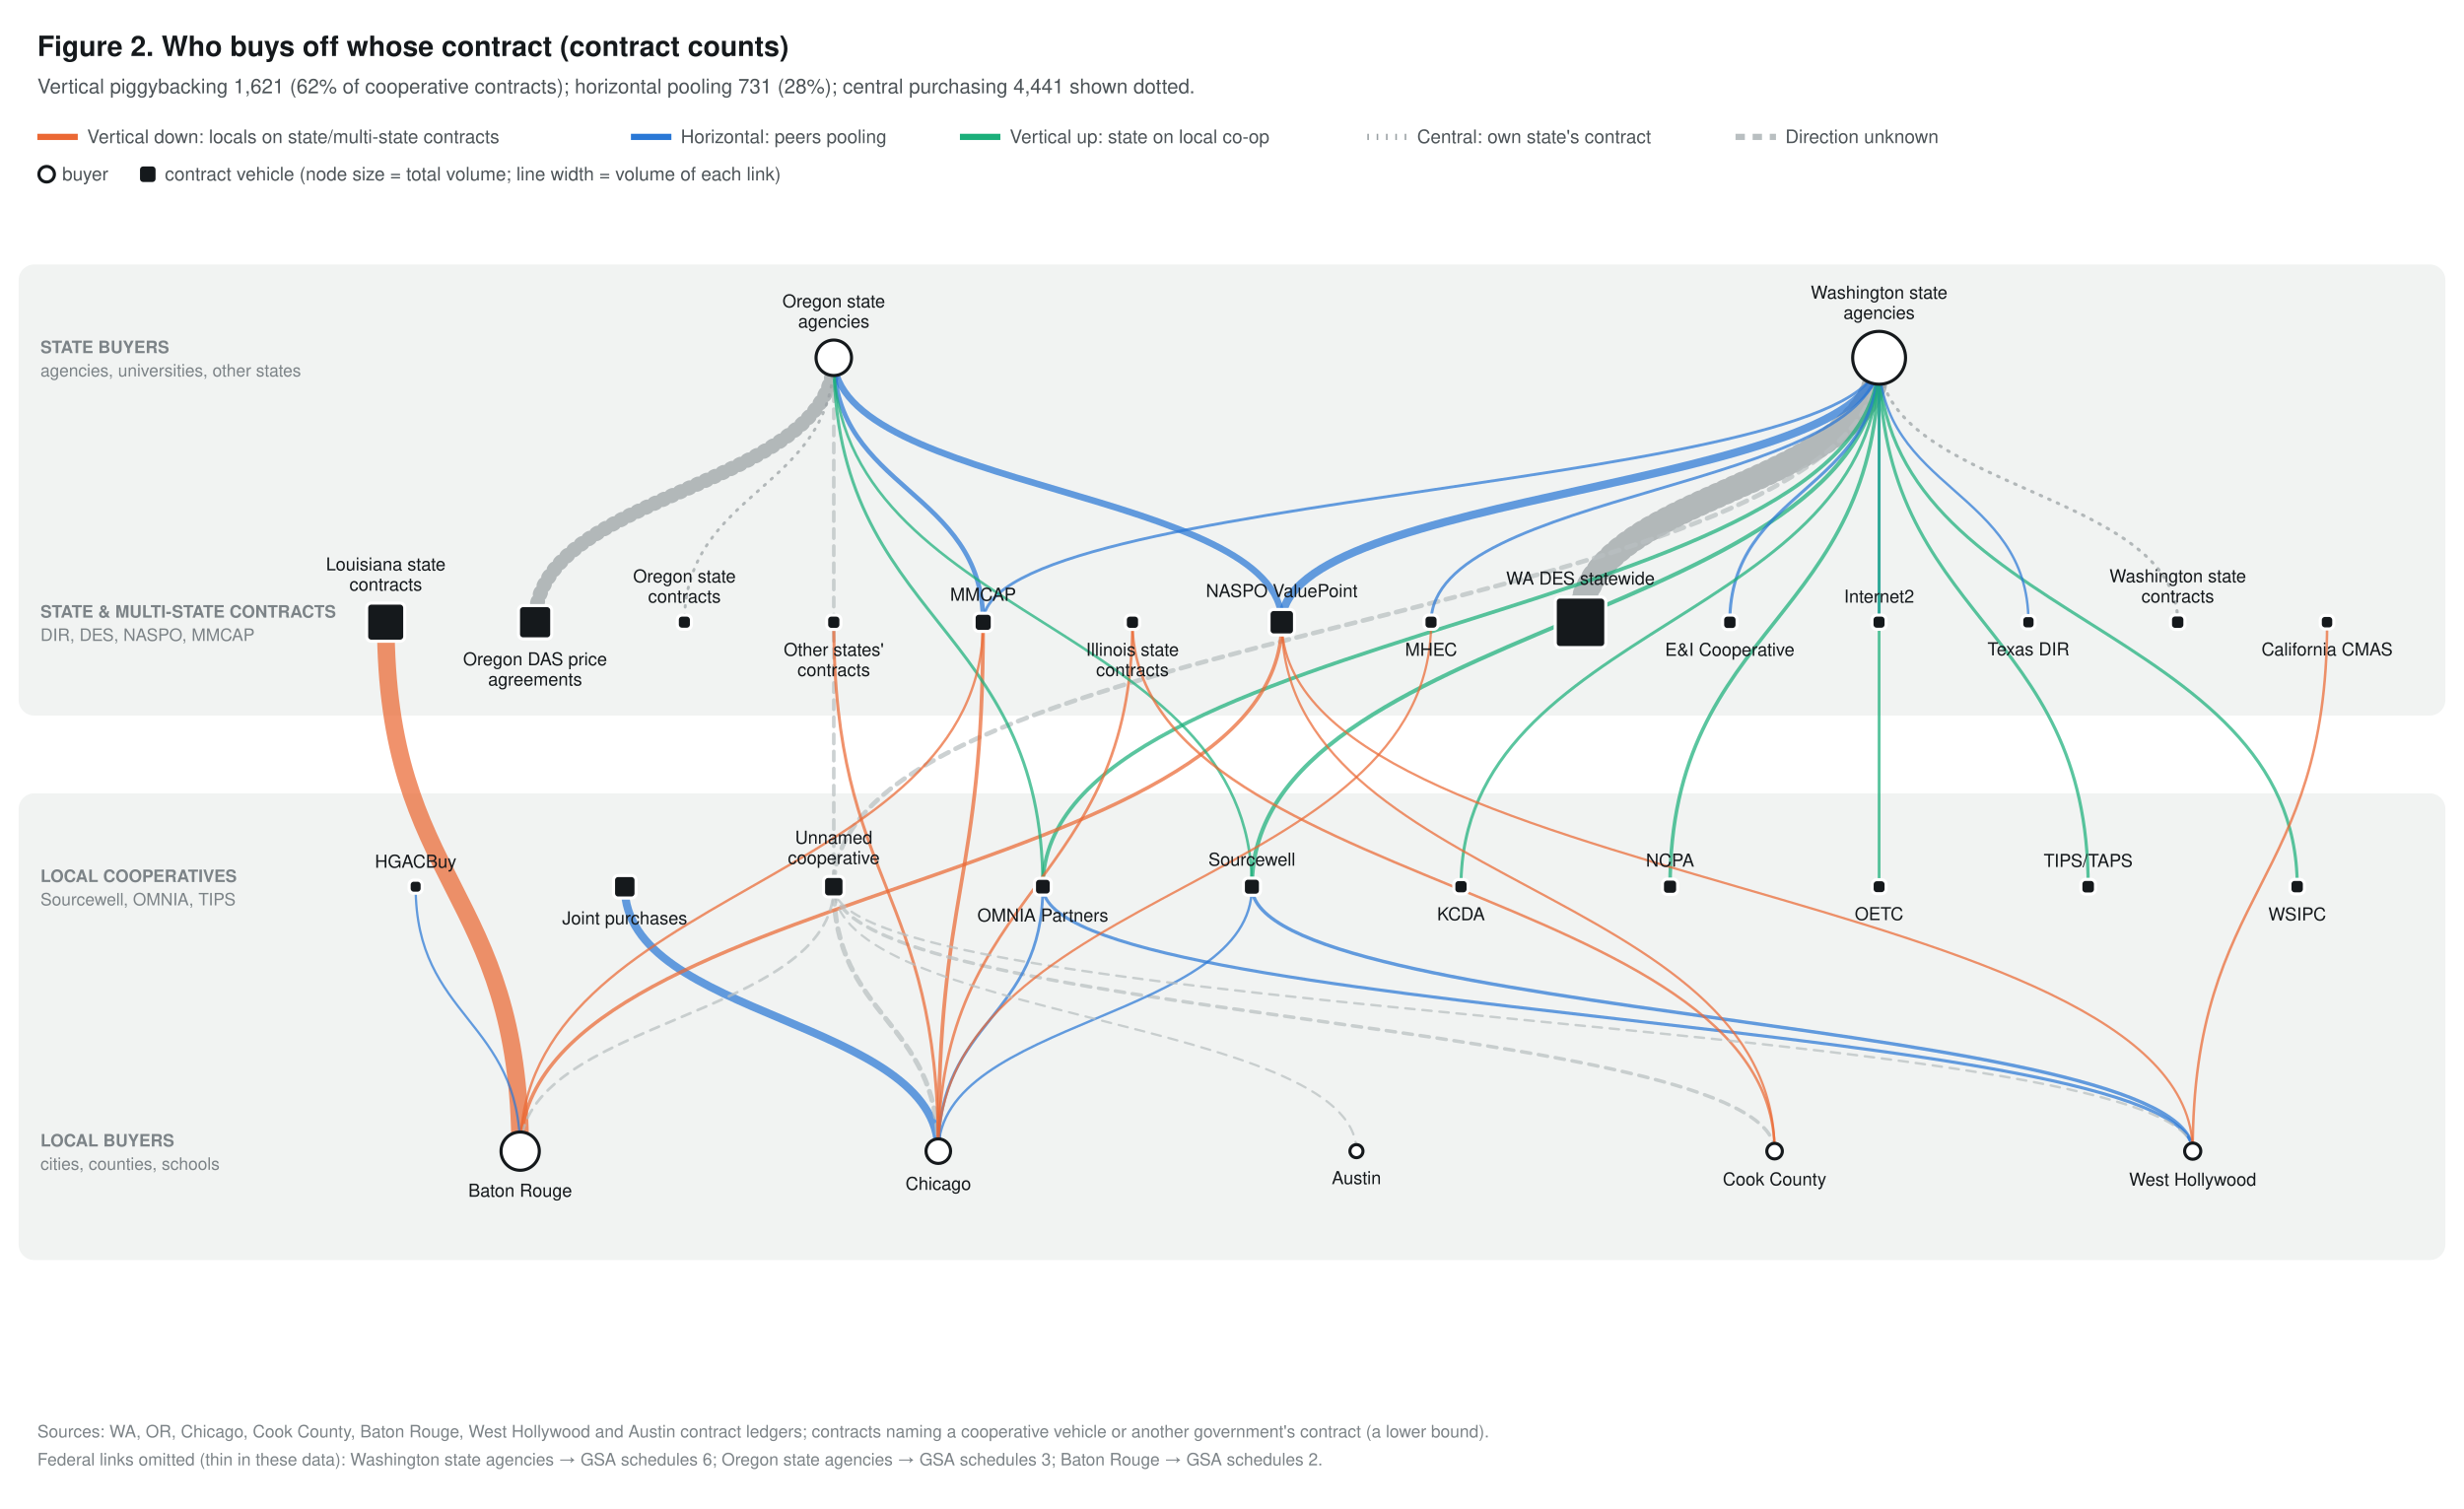
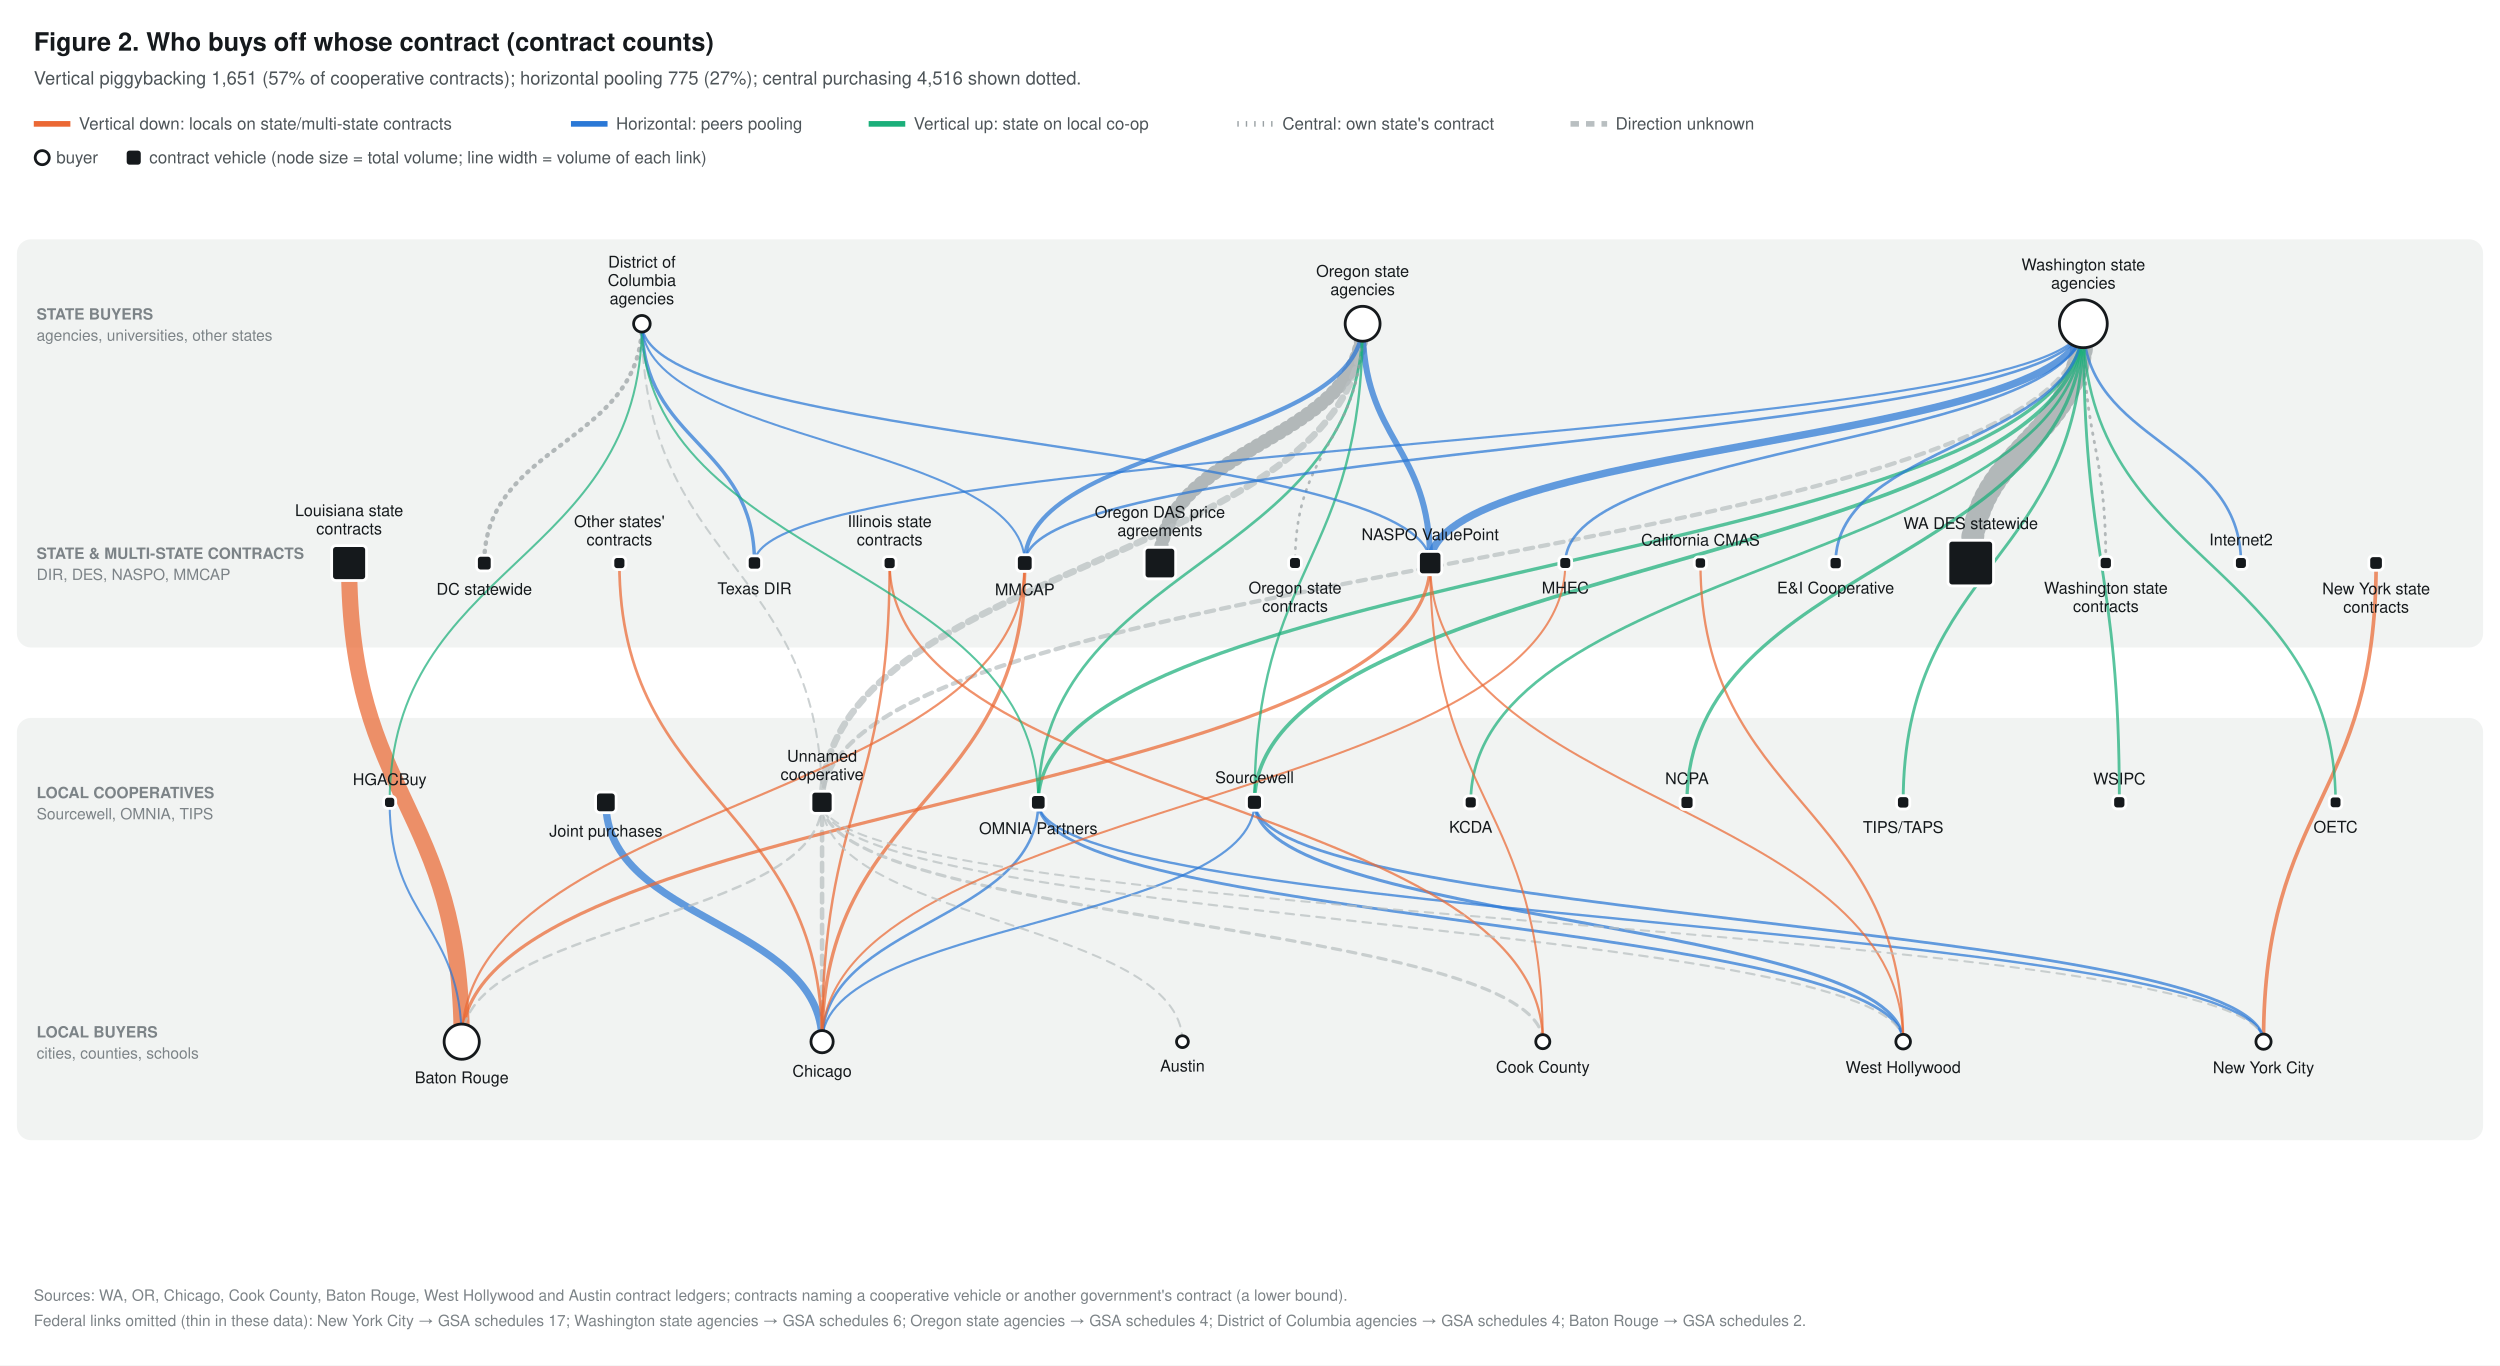
- <svg xmlns="http://www.w3.org/2000/svg" width="1584" height="970" viewBox="0 0 1584 970" font-family="Helvetica, Arial, sans-serif" role="img">
-   <rect width="1584" height="970" fill="#ffffff" />
+ <svg xmlns="http://www.w3.org/2000/svg" width="1776" height="970" viewBox="0 0 1776 970" font-family="Helvetica, Arial, sans-serif" role="img">
+   <rect width="1776" height="970" fill="#ffffff" />
  <text x="24.0" y="36.0" font-size="18" fill="#15191c" text-anchor="start" font-weight="bold">Figure 2. Who buys off whose contract (contract counts)</text>
-   <text x="24.0" y="60.0" font-size="13" fill="#4d5458" text-anchor="start" font-weight="normal">Vertical piggybacking 1,621 (62% of cooperative contracts); horizontal pooling 731 (28%); central purchasing 4,441 shown dotted.</text>
+   <text x="24.0" y="60.0" font-size="13" fill="#4d5458" text-anchor="start" font-weight="normal">Vertical piggybacking 1,651 (57% of cooperative contracts); horizontal pooling 775 (27%); central purchasing 4,516 shown dotted.</text>
  <line x1="24.0" y1="88.0" x2="50.0" y2="88.0" stroke="#eb6834" stroke-width="4" />
  <text x="56.0" y="92.0" font-size="12" fill="#4d5458" text-anchor="start" font-weight="normal">Vertical down: locals on state/multi-state contracts</text>
  <line x1="405.6" y1="88.0" x2="431.6" y2="88.0" stroke="#2a78d6" stroke-width="4" />
  <text x="437.6" y="92.0" font-size="12" fill="#4d5458" text-anchor="start" font-weight="normal">Horizontal: peers pooling</text>
  <line x1="617.1" y1="88.0" x2="643.1" y2="88.0" stroke="#1baf7a" stroke-width="4" />
  <text x="649.1" y="92.0" font-size="12" fill="#4d5458" text-anchor="start" font-weight="normal">Vertical up: state on local co-op</text>
  <line x1="879.0" y1="88.0" x2="905.0" y2="88.0" stroke="#9aa1a4" stroke-width="4" stroke-dasharray="1 5" />
  <text x="911.0" y="92.0" font-size="12" fill="#4d5458" text-anchor="start" font-weight="normal">Central: own state's contract</text>
  <line x1="1115.7" y1="88.0" x2="1141.7" y2="88.0" stroke="#b9bfc1" stroke-width="4" stroke-dasharray="6 5" />
  <text x="1147.7" y="92.0" font-size="12" fill="#4d5458" text-anchor="start" font-weight="normal">Direction unknown</text>
  <circle cx="30" cy="112" r="5" fill="#ffffff" stroke="#15191c" stroke-width="2" />
  <text x="40.0" y="116.0" font-size="12" fill="#4d5458" text-anchor="start" font-weight="normal">buyer</text>
  <rect x="90" y="107" width="10" height="10" rx="2" fill="#15191c" />
  <text x="106.0" y="116.0" font-size="12" fill="#4d5458" text-anchor="start" font-weight="normal">contract vehicle (node size = total volume; line width = volume of each link)</text>
-   <rect x="12" y="170" width="1560" height="290" rx="10" fill="#f1f3f2" />
-   <rect x="12" y="510" width="1560" height="300" rx="10" fill="#f1f3f2" />
+   <rect x="12" y="170" width="1752" height="290" rx="10" fill="#f1f3f2" />
+   <rect x="12" y="510" width="1752" height="300" rx="10" fill="#f1f3f2" />
  <text x="26.0" y="227.0" font-size="11" fill="#7c8387" text-anchor="start" font-weight="bold">STATE BUYERS</text>
  <text x="26.0" y="242.0" font-size="11" fill="#7c8387" text-anchor="start" font-weight="normal">agencies, universities, other states</text>
  <text x="26.0" y="397.0" font-size="11" fill="#7c8387" text-anchor="start" font-weight="bold">STATE &amp; MULTI-STATE CONTRACTS</text>
  <text x="26.0" y="412.0" font-size="11" fill="#7c8387" text-anchor="start" font-weight="normal">DIR, DES, NASPO, MMCAP</text>
  <text x="26.0" y="567.0" font-size="11" fill="#7c8387" text-anchor="start" font-weight="bold">LOCAL COOPERATIVES</text>
  <text x="26.0" y="582.0" font-size="11" fill="#7c8387" text-anchor="start" font-weight="normal">Sourcewell, OMNIA, TIPS</text>
  <text x="26.0" y="737.0" font-size="11" fill="#7c8387" text-anchor="start" font-weight="bold">LOCAL BUYERS</text>
  <text x="26.0" y="752.0" font-size="11" fill="#7c8387" text-anchor="start" font-weight="normal">cities, counties, schools</text>
-   <path d="M1208.0,230.0 C1208.0,315.0 1016.0,315.0 1016.0,400.0" fill="none" stroke="#9aa1a4" stroke-opacity="0.72" stroke-width="16.20" stroke-linecap="round" stroke-dasharray="1 5" />
-   <path d="M334.4,740.0 C334.4,570.0 248.0,570.0 248.0,400.0" fill="none" stroke="#eb6834" stroke-opacity="0.72" stroke-width="11.34" stroke-linecap="round" />
-   <path d="M536.0,230.0 C536.0,315.0 344.0,315.0 344.0,400.0" fill="none" stroke="#9aa1a4" stroke-opacity="0.72" stroke-width="9.40" stroke-linecap="round" stroke-dasharray="1 5" />
-   <path d="M1208.0,230.0 C1208.0,315.0 824.0,315.0 824.0,400.0" fill="none" stroke="#2a78d6" stroke-opacity="0.72" stroke-width="5.22" stroke-linecap="round" />
-   <path d="M603.2,740.0 C603.2,655.0 401.6,655.0 401.6,570.0" fill="none" stroke="#2a78d6" stroke-opacity="0.72" stroke-width="5.16" stroke-linecap="round" />
-   <path d="M536.0,230.0 C536.0,315.0 824.0,315.0 824.0,400.0" fill="none" stroke="#2a78d6" stroke-opacity="0.72" stroke-width="4.21" stroke-linecap="round" />
-   <path d="M603.2,740.0 C603.2,655.0 536.0,655.0 536.0,570.0" fill="none" stroke="#b9bfc1" stroke-opacity="0.72" stroke-width="3.22" stroke-linecap="round" stroke-dasharray="6 5" />
-   <path d="M1208.0,230.0 C1208.0,400.0 536.0,400.0 536.0,570.0" fill="none" stroke="#b9bfc1" stroke-opacity="0.72" stroke-width="2.98" stroke-linecap="round" stroke-dasharray="6 5" />
-   <path d="M536.0,230.0 C536.0,315.0 632.0,315.0 632.0,400.0" fill="none" stroke="#2a78d6" stroke-opacity="0.72" stroke-width="2.96" stroke-linecap="round" />
-   <path d="M1208.0,230.0 C1208.0,400.0 804.8,400.0 804.8,570.0" fill="none" stroke="#1baf7a" stroke-opacity="0.72" stroke-width="2.63" stroke-linecap="round" />
-   <path d="M603.2,740.0 C603.2,570.0 632.0,570.0 632.0,400.0" fill="none" stroke="#eb6834" stroke-opacity="0.72" stroke-width="2.41" stroke-linecap="round" />
-   <path d="M1208.0,230.0 C1208.0,400.0 670.4,400.0 670.4,570.0" fill="none" stroke="#1baf7a" stroke-opacity="0.72" stroke-width="2.41" stroke-linecap="round" />
-   <path d="M536.0,230.0 C536.0,400.0 536.0,400.0 536.0,570.0" fill="none" stroke="#b9bfc1" stroke-opacity="0.72" stroke-width="2.32" stroke-linecap="round" stroke-dasharray="6 5" />
-   <path d="M1208.0,230.0 C1208.0,400.0 1073.6,400.0 1073.6,570.0" fill="none" stroke="#1baf7a" stroke-opacity="0.72" stroke-width="2.32" stroke-linecap="round" />
-   <path d="M334.4,740.0 C334.4,570.0 824.0,570.0 824.0,400.0" fill="none" stroke="#eb6834" stroke-opacity="0.72" stroke-width="2.29" stroke-linecap="round" />
-   <path d="M1140.8,740.0 C1140.8,655.0 536.0,655.0 536.0,570.0" fill="none" stroke="#b9bfc1" stroke-opacity="0.72" stroke-width="2.26" stroke-linecap="round" stroke-dasharray="6 5" />
-   <path d="M1409.6,740.0 C1409.6,655.0 804.8,655.0 804.8,570.0" fill="none" stroke="#2a78d6" stroke-opacity="0.72" stroke-width="2.20" stroke-linecap="round" />
-   <path d="M1208.0,230.0 C1208.0,400.0 1342.4,400.0 1342.4,570.0" fill="none" stroke="#1baf7a" stroke-opacity="0.72" stroke-width="2.05" stroke-linecap="round" />
-   <path d="M1208.0,230.0 C1208.0,400.0 1476.8,400.0 1476.8,570.0" fill="none" stroke="#1baf7a" stroke-opacity="0.72" stroke-width="2.01" stroke-linecap="round" />
-   <path d="M1208.0,230.0 C1208.0,315.0 1400.0,315.0 1400.0,400.0" fill="none" stroke="#9aa1a4" stroke-opacity="0.72" stroke-width="2.01" stroke-linecap="round" stroke-dasharray="1 5" />
-   <path d="M1409.6,740.0 C1409.6,655.0 670.4,655.0 670.4,570.0" fill="none" stroke="#2a78d6" stroke-opacity="0.72" stroke-width="2.01" stroke-linecap="round" />
-   <path d="M1208.0,230.0 C1208.0,315.0 1112.0,315.0 1112.0,400.0" fill="none" stroke="#2a78d6" stroke-opacity="0.72" stroke-width="1.97" stroke-linecap="round" />
-   <path d="M603.2,740.0 C603.2,570.0 536.0,570.0 536.0,400.0" fill="none" stroke="#eb6834" stroke-opacity="0.72" stroke-width="1.93" stroke-linecap="round" />
-   <path d="M1208.0,230.0 C1208.0,400.0 939.2,400.0 939.2,570.0" fill="none" stroke="#1baf7a" stroke-opacity="0.72" stroke-width="1.93" stroke-linecap="round" />
-   <path d="M536.0,230.0 C536.0,400.0 670.4,400.0 670.4,570.0" fill="none" stroke="#1baf7a" stroke-opacity="0.72" stroke-width="1.93" stroke-linecap="round" />
-   <path d="M536.0,230.0 C536.0,315.0 440.0,315.0 440.0,400.0" fill="none" stroke="#9aa1a4" stroke-opacity="0.72" stroke-width="1.88" stroke-linecap="round" stroke-dasharray="1 5" />
-   <path d="M1208.0,230.0 C1208.0,315.0 1208.0,315.0 1208.0,400.0" fill="none" stroke="#2a78d6" stroke-opacity="0.72" stroke-width="1.88" stroke-linecap="round" />
-   <path d="M603.2,740.0 C603.2,655.0 670.4,655.0 670.4,570.0" fill="none" stroke="#2a78d6" stroke-opacity="0.72" stroke-width="1.83" stroke-linecap="round" />
-   <path d="M1208.0,230.0 C1208.0,315.0 632.0,315.0 632.0,400.0" fill="none" stroke="#2a78d6" stroke-opacity="0.72" stroke-width="1.83" stroke-linecap="round" />
-   <path d="M1208.0,230.0 C1208.0,400.0 1208.0,400.0 1208.0,570.0" fill="none" stroke="#1baf7a" stroke-opacity="0.72" stroke-width="1.83" stroke-linecap="round" />
-   <path d="M1208.0,230.0 C1208.0,315.0 920.0,315.0 920.0,400.0" fill="none" stroke="#2a78d6" stroke-opacity="0.72" stroke-width="1.83" stroke-linecap="round" />
-   <path d="M603.2,740.0 C603.2,570.0 728.0,570.0 728.0,400.0" fill="none" stroke="#eb6834" stroke-opacity="0.72" stroke-width="1.77" stroke-linecap="round" />
-   <path d="M334.4,740.0 C334.4,655.0 536.0,655.0 536.0,570.0" fill="none" stroke="#b9bfc1" stroke-opacity="0.72" stroke-width="1.77" stroke-linecap="round" stroke-dasharray="6 5" />
-   <path d="M536.0,230.0 C536.0,400.0 804.8,400.0 804.8,570.0" fill="none" stroke="#1baf7a" stroke-opacity="0.72" stroke-width="1.71" stroke-linecap="round" />
-   <path d="M1140.8,740.0 C1140.8,570.0 728.0,570.0 728.0,400.0" fill="none" stroke="#eb6834" stroke-opacity="0.72" stroke-width="1.65" stroke-linecap="round" />
-   <path d="M1409.6,740.0 C1409.6,570.0 1496.0,570.0 1496.0,400.0" fill="none" stroke="#eb6834" stroke-opacity="0.72" stroke-width="1.65" stroke-linecap="round" />
-   <path d="M603.2,740.0 C603.2,655.0 804.8,655.0 804.8,570.0" fill="none" stroke="#2a78d6" stroke-opacity="0.72" stroke-width="1.56" stroke-linecap="round" />
-   <path d="M1208.0,230.0 C1208.0,315.0 1304.0,315.0 1304.0,400.0" fill="none" stroke="#2a78d6" stroke-opacity="0.72" stroke-width="1.56" stroke-linecap="round" />
-   <path d="M334.4,740.0 C334.4,570.0 632.0,570.0 632.0,400.0" fill="none" stroke="#eb6834" stroke-opacity="0.72" stroke-width="1.56" stroke-linecap="round" />
-   <path d="M1409.6,740.0 C1409.6,655.0 536.0,655.0 536.0,570.0" fill="none" stroke="#b9bfc1" stroke-opacity="0.72" stroke-width="1.56" stroke-linecap="round" stroke-dasharray="6 5" />
-   <path d="M1140.8,740.0 C1140.8,570.0 824.0,570.0 824.0,400.0" fill="none" stroke="#eb6834" stroke-opacity="0.72" stroke-width="1.46" stroke-linecap="round" />
-   <path d="M603.2,740.0 C603.2,570.0 920.0,570.0 920.0,400.0" fill="none" stroke="#eb6834" stroke-opacity="0.72" stroke-width="1.46" stroke-linecap="round" />
-   <path d="M334.4,740.0 C334.4,655.0 267.2,655.0 267.2,570.0" fill="none" stroke="#2a78d6" stroke-opacity="0.72" stroke-width="1.46" stroke-linecap="round" />
-   <path d="M872.0,740.0 C872.0,655.0 536.0,655.0 536.0,570.0" fill="none" stroke="#b9bfc1" stroke-opacity="0.72" stroke-width="1.46" stroke-linecap="round" stroke-dasharray="6 5" />
-   <path d="M1409.6,740.0 C1409.6,570.0 824.0,570.0 824.0,400.0" fill="none" stroke="#eb6834" stroke-opacity="0.72" stroke-width="1.46" stroke-linecap="round" />
-   <circle cx="536.0" cy="230.0" r="11.4" fill="#ffffff" stroke="#15191c" stroke-width="2" />
-   <text x="536.0" y="197.6" font-size="11.5" fill="#15191c" text-anchor="middle" font-weight="normal">Oregon state</text>
-   <text x="536.0" y="210.6" font-size="11.5" fill="#15191c" text-anchor="middle" font-weight="normal">agencies</text>
-   <circle cx="1208.0" cy="230.0" r="17.0" fill="#ffffff" stroke="#15191c" stroke-width="2" />
-   <text x="1208.0" y="192.0" font-size="11.5" fill="#15191c" text-anchor="middle" font-weight="normal">Washington state</text>
-   <text x="1208.0" y="205.0" font-size="11.5" fill="#15191c" text-anchor="middle" font-weight="normal">agencies</text>
-   <rect x="235.7" y="387.7" width="24.5" height="24.5" rx="3" fill="#15191c" stroke="#ffffff" stroke-width="2" />
-   <text x="248.0" y="366.7" font-size="11.5" fill="#15191c" text-anchor="middle" font-weight="normal">Louisiana state</text>
-   <text x="248.0" y="379.7" font-size="11.5" fill="#15191c" text-anchor="middle" font-weight="normal">contracts</text>
-   <rect x="333.3" y="389.3" width="21.4" height="21.4" rx="3" fill="#15191c" stroke="#ffffff" stroke-width="2" />
-   <text x="344.0" y="427.7" font-size="11.5" fill="#15191c" text-anchor="middle" font-weight="normal">Oregon DAS price</text>
-   <text x="344.0" y="440.7" font-size="11.5" fill="#15191c" text-anchor="middle" font-weight="normal">agreements</text>
-   <rect x="435.4" y="395.4" width="9.1" height="9.1" rx="3" fill="#15191c" stroke="#ffffff" stroke-width="2" />
-   <text x="440.0" y="374.4" font-size="11.5" fill="#15191c" text-anchor="middle" font-weight="normal">Oregon state</text>
+   <path d="M1480.0,230.0 C1480.0,315.0 1400.0,315.0 1400.0,400.0" fill="none" stroke="#9aa1a4" stroke-opacity="0.72" stroke-width="16.20" stroke-linecap="round" stroke-dasharray="1 5" />
+   <path d="M328.0,740.0 C328.0,570.0 248.0,570.0 248.0,400.0" fill="none" stroke="#eb6834" stroke-opacity="0.72" stroke-width="11.50" stroke-linecap="round" />
+   <path d="M968.0,230.0 C968.0,315.0 824.0,315.0 824.0,400.0" fill="none" stroke="#9aa1a4" stroke-opacity="0.72" stroke-width="10.03" stroke-linecap="round" stroke-dasharray="1 5" />
+   <path d="M1480.0,230.0 C1480.0,315.0 1016.0,315.0 1016.0,400.0" fill="none" stroke="#2a78d6" stroke-opacity="0.72" stroke-width="5.28" stroke-linecap="round" />
+   <path d="M584.0,740.0 C584.0,655.0 430.4,655.0 430.4,570.0" fill="none" stroke="#2a78d6" stroke-opacity="0.72" stroke-width="5.23" stroke-linecap="round" />
+   <path d="M968.0,230.0 C968.0,400.0 584.0,400.0 584.0,570.0" fill="none" stroke="#b9bfc1" stroke-opacity="0.72" stroke-width="4.82" stroke-linecap="round" stroke-dasharray="6 5" />
+   <path d="M968.0,230.0 C968.0,315.0 1016.0,315.0 1016.0,400.0" fill="none" stroke="#2a78d6" stroke-opacity="0.72" stroke-width="4.29" stroke-linecap="round" />
+   <path d="M584.0,740.0 C584.0,655.0 584.0,655.0 584.0,570.0" fill="none" stroke="#b9bfc1" stroke-opacity="0.72" stroke-width="3.26" stroke-linecap="round" stroke-dasharray="6 5" />
+   <path d="M456.0,230.0 C456.0,315.0 344.0,315.0 344.0,400.0" fill="none" stroke="#9aa1a4" stroke-opacity="0.72" stroke-width="3.10" stroke-linecap="round" stroke-dasharray="1 5" />
+   <path d="M968.0,230.0 C968.0,315.0 728.0,315.0 728.0,400.0" fill="none" stroke="#2a78d6" stroke-opacity="0.72" stroke-width="3.01" stroke-linecap="round" />
+   <path d="M1480.0,230.0 C1480.0,400.0 584.0,400.0 584.0,570.0" fill="none" stroke="#b9bfc1" stroke-opacity="0.72" stroke-width="3.01" stroke-linecap="round" stroke-dasharray="6 5" />
+   <path d="M1480.0,230.0 C1480.0,400.0 891.2,400.0 891.2,570.0" fill="none" stroke="#1baf7a" stroke-opacity="0.72" stroke-width="2.65" stroke-linecap="round" />
+   <path d="M1608.0,740.0 C1608.0,570.0 1688.0,570.0 1688.0,400.0" fill="none" stroke="#eb6834" stroke-opacity="0.72" stroke-width="2.63" stroke-linecap="round" />
+   <path d="M456.0,230.0 C456.0,315.0 536.0,315.0 536.0,400.0" fill="none" stroke="#2a78d6" stroke-opacity="0.72" stroke-width="2.45" stroke-linecap="round" />
+   <path d="M584.0,740.0 C584.0,570.0 728.0,570.0 728.0,400.0" fill="none" stroke="#eb6834" stroke-opacity="0.72" stroke-width="2.42" stroke-linecap="round" />
+   <path d="M1480.0,230.0 C1480.0,400.0 737.6,400.0 737.6,570.0" fill="none" stroke="#1baf7a" stroke-opacity="0.72" stroke-width="2.42" stroke-linecap="round" />
+   <path d="M1480.0,230.0 C1480.0,400.0 1198.4,400.0 1198.4,570.0" fill="none" stroke="#1baf7a" stroke-opacity="0.72" stroke-width="2.34" stroke-linecap="round" />
+   <path d="M328.0,740.0 C328.0,570.0 1016.0,570.0 1016.0,400.0" fill="none" stroke="#eb6834" stroke-opacity="0.72" stroke-width="2.31" stroke-linecap="round" />
+   <path d="M1096.0,740.0 C1096.0,655.0 584.0,655.0 584.0,570.0" fill="none" stroke="#b9bfc1" stroke-opacity="0.72" stroke-width="2.28" stroke-linecap="round" stroke-dasharray="6 5" />
+   <path d="M1352.0,740.0 C1352.0,655.0 891.2,655.0 891.2,570.0" fill="none" stroke="#2a78d6" stroke-opacity="0.72" stroke-width="2.21" stroke-linecap="round" />
+   <path d="M1480.0,230.0 C1480.0,400.0 1352.0,400.0 1352.0,570.0" fill="none" stroke="#1baf7a" stroke-opacity="0.72" stroke-width="2.07" stroke-linecap="round" />
+   <path d="M1480.0,230.0 C1480.0,315.0 1496.0,315.0 1496.0,400.0" fill="none" stroke="#9aa1a4" stroke-opacity="0.72" stroke-width="2.03" stroke-linecap="round" stroke-dasharray="1 5" />
+   <path d="M1480.0,230.0 C1480.0,400.0 1505.6,400.0 1505.6,570.0" fill="none" stroke="#1baf7a" stroke-opacity="0.72" stroke-width="2.03" stroke-linecap="round" />
+   <path d="M1352.0,740.0 C1352.0,655.0 737.6,655.0 737.6,570.0" fill="none" stroke="#2a78d6" stroke-opacity="0.72" stroke-width="2.03" stroke-linecap="round" />
+   <path d="M1480.0,230.0 C1480.0,315.0 1304.0,315.0 1304.0,400.0" fill="none" stroke="#2a78d6" stroke-opacity="0.72" stroke-width="1.98" stroke-linecap="round" />
+   <path d="M1608.0,740.0 C1608.0,655.0 891.2,655.0 891.2,570.0" fill="none" stroke="#2a78d6" stroke-opacity="0.72" stroke-width="1.98" stroke-linecap="round" />
+   <path d="M584.0,740.0 C584.0,570.0 440.0,570.0 440.0,400.0" fill="none" stroke="#eb6834" stroke-opacity="0.72" stroke-width="1.94" stroke-linecap="round" />
+   <path d="M1480.0,230.0 C1480.0,400.0 1044.8,400.0 1044.8,570.0" fill="none" stroke="#1baf7a" stroke-opacity="0.72" stroke-width="1.94" stroke-linecap="round" />
+   <path d="M968.0,230.0 C968.0,400.0 737.6,400.0 737.6,570.0" fill="none" stroke="#1baf7a" stroke-opacity="0.72" stroke-width="1.94" stroke-linecap="round" />
+   <path d="M968.0,230.0 C968.0,315.0 920.0,315.0 920.0,400.0" fill="none" stroke="#9aa1a4" stroke-opacity="0.72" stroke-width="1.89" stroke-linecap="round" stroke-dasharray="1 5" />
+   <path d="M1480.0,230.0 C1480.0,315.0 1592.0,315.0 1592.0,400.0" fill="none" stroke="#2a78d6" stroke-opacity="0.72" stroke-width="1.89" stroke-linecap="round" />
+   <path d="M584.0,740.0 C584.0,655.0 737.6,655.0 737.6,570.0" fill="none" stroke="#2a78d6" stroke-opacity="0.72" stroke-width="1.84" stroke-linecap="round" />
+   <path d="M1480.0,230.0 C1480.0,315.0 1112.0,315.0 1112.0,400.0" fill="none" stroke="#2a78d6" stroke-opacity="0.72" stroke-width="1.84" stroke-linecap="round" />
+   <path d="M1480.0,230.0 C1480.0,315.0 728.0,315.0 728.0,400.0" fill="none" stroke="#2a78d6" stroke-opacity="0.72" stroke-width="1.84" stroke-linecap="round" />
+   <path d="M1480.0,230.0 C1480.0,400.0 1659.2,400.0 1659.2,570.0" fill="none" stroke="#1baf7a" stroke-opacity="0.72" stroke-width="1.84" stroke-linecap="round" />
+   <path d="M584.0,740.0 C584.0,570.0 632.0,570.0 632.0,400.0" fill="none" stroke="#eb6834" stroke-opacity="0.72" stroke-width="1.78" stroke-linecap="round" />
+   <path d="M328.0,740.0 C328.0,655.0 584.0,655.0 584.0,570.0" fill="none" stroke="#b9bfc1" stroke-opacity="0.72" stroke-width="1.78" stroke-linecap="round" stroke-dasharray="6 5" />
+   <path d="M968.0,230.0 C968.0,400.0 891.2,400.0 891.2,570.0" fill="none" stroke="#1baf7a" stroke-opacity="0.72" stroke-width="1.72" stroke-linecap="round" />
+   <path d="M1608.0,740.0 C1608.0,655.0 737.6,655.0 737.6,570.0" fill="none" stroke="#2a78d6" stroke-opacity="0.72" stroke-width="1.72" stroke-linecap="round" />
+   <path d="M456.0,230.0 C456.0,315.0 1016.0,315.0 1016.0,400.0" fill="none" stroke="#2a78d6" stroke-opacity="0.72" stroke-width="1.72" stroke-linecap="round" />
+   <path d="M1096.0,740.0 C1096.0,570.0 632.0,570.0 632.0,400.0" fill="none" stroke="#eb6834" stroke-opacity="0.72" stroke-width="1.65" stroke-linecap="round" />
+   <path d="M1352.0,740.0 C1352.0,570.0 1208.0,570.0 1208.0,400.0" fill="none" stroke="#eb6834" stroke-opacity="0.72" stroke-width="1.65" stroke-linecap="round" />
+   <path d="M584.0,740.0 C584.0,655.0 891.2,655.0 891.2,570.0" fill="none" stroke="#2a78d6" stroke-opacity="0.72" stroke-width="1.57" stroke-linecap="round" />
+   <path d="M1480.0,230.0 C1480.0,315.0 536.0,315.0 536.0,400.0" fill="none" stroke="#2a78d6" stroke-opacity="0.72" stroke-width="1.57" stroke-linecap="round" />
+   <path d="M328.0,740.0 C328.0,570.0 728.0,570.0 728.0,400.0" fill="none" stroke="#eb6834" stroke-opacity="0.72" stroke-width="1.57" stroke-linecap="round" />
+   <path d="M1352.0,740.0 C1352.0,655.0 584.0,655.0 584.0,570.0" fill="none" stroke="#b9bfc1" stroke-opacity="0.72" stroke-width="1.57" stroke-linecap="round" stroke-dasharray="6 5" />
+   <path d="M1096.0,740.0 C1096.0,570.0 1016.0,570.0 1016.0,400.0" fill="none" stroke="#eb6834" stroke-opacity="0.72" stroke-width="1.46" stroke-linecap="round" />
+   <path d="M584.0,740.0 C584.0,570.0 1112.0,570.0 1112.0,400.0" fill="none" stroke="#eb6834" stroke-opacity="0.72" stroke-width="1.46" stroke-linecap="round" />
+   <path d="M328.0,740.0 C328.0,655.0 276.8,655.0 276.8,570.0" fill="none" stroke="#2a78d6" stroke-opacity="0.72" stroke-width="1.46" stroke-linecap="round" />
+   <path d="M840.0,740.0 C840.0,655.0 584.0,655.0 584.0,570.0" fill="none" stroke="#b9bfc1" stroke-opacity="0.72" stroke-width="1.46" stroke-linecap="round" stroke-dasharray="6 5" />
+   <path d="M1352.0,740.0 C1352.0,570.0 1016.0,570.0 1016.0,400.0" fill="none" stroke="#eb6834" stroke-opacity="0.72" stroke-width="1.46" stroke-linecap="round" />
+   <path d="M1608.0,740.0 C1608.0,655.0 584.0,655.0 584.0,570.0" fill="none" stroke="#b9bfc1" stroke-opacity="0.72" stroke-width="1.46" stroke-linecap="round" stroke-dasharray="6 5" />
+   <path d="M456.0,230.0 C456.0,400.0 584.0,400.0 584.0,570.0" fill="none" stroke="#b9bfc1" stroke-opacity="0.72" stroke-width="1.46" stroke-linecap="round" stroke-dasharray="6 5" />
+   <path d="M456.0,230.0 C456.0,400.0 276.8,400.0 276.8,570.0" fill="none" stroke="#1baf7a" stroke-opacity="0.72" stroke-width="1.46" stroke-linecap="round" />
+   <path d="M456.0,230.0 C456.0,400.0 737.6,400.0 737.6,570.0" fill="none" stroke="#1baf7a" stroke-opacity="0.72" stroke-width="1.46" stroke-linecap="round" />
+   <path d="M456.0,230.0 C456.0,315.0 728.0,315.0 728.0,400.0" fill="none" stroke="#2a78d6" stroke-opacity="0.72" stroke-width="1.46" stroke-linecap="round" />
+   <circle cx="456.0" cy="230.0" r="5.9" fill="#ffffff" stroke="#15191c" stroke-width="2" />
+   <text x="456.0" y="190.1" font-size="11.5" fill="#15191c" text-anchor="middle" font-weight="normal">District of</text>
+   <text x="456.0" y="203.1" font-size="11.5" fill="#15191c" text-anchor="middle" font-weight="normal">Columbia</text>
+   <text x="456.0" y="216.1" font-size="11.5" fill="#15191c" text-anchor="middle" font-weight="normal">agencies</text>
+   <circle cx="968.0" cy="230.0" r="12.4" fill="#ffffff" stroke="#15191c" stroke-width="2" />
+   <text x="968.0" y="196.6" font-size="11.5" fill="#15191c" text-anchor="middle" font-weight="normal">Oregon state</text>
+   <text x="968.0" y="209.6" font-size="11.5" fill="#15191c" text-anchor="middle" font-weight="normal">agencies</text>
+   <circle cx="1480.0" cy="230.0" r="17.0" fill="#ffffff" stroke="#15191c" stroke-width="2" />
+   <text x="1480.0" y="192.0" font-size="11.5" fill="#15191c" text-anchor="middle" font-weight="normal">Washington state</text>
+   <text x="1480.0" y="205.0" font-size="11.5" fill="#15191c" text-anchor="middle" font-weight="normal">agencies</text>
+   <rect x="235.6" y="387.6" width="24.8" height="24.8" rx="3" fill="#15191c" stroke="#ffffff" stroke-width="2" />
+   <text x="248.0" y="366.6" font-size="11.5" fill="#15191c" text-anchor="middle" font-weight="normal">Louisiana state</text>
+   <text x="248.0" y="379.6" font-size="11.5" fill="#15191c" text-anchor="middle" font-weight="normal">contracts</text>
+   <rect x="338.5" y="394.5" width="11.1" height="11.1" rx="3" fill="#15191c" stroke="#ffffff" stroke-width="2" />
+   <text x="344.0" y="422.5" font-size="11.5" fill="#15191c" text-anchor="middle" font-weight="normal">DC statewide</text>
+   <rect x="435.4" y="395.4" width="9.2" height="9.2" rx="3" fill="#15191c" stroke="#ffffff" stroke-width="2" />
+   <text x="440.0" y="374.4" font-size="11.5" fill="#15191c" text-anchor="middle" font-weight="normal">Other states'</text>
  <text x="440.0" y="387.4" font-size="11.5" fill="#15191c" text-anchor="middle" font-weight="normal">contracts</text>
-   <rect x="531.4" y="395.4" width="9.2" height="9.2" rx="3" fill="#15191c" stroke="#ffffff" stroke-width="2" />
-   <text x="536.0" y="421.6" font-size="11.5" fill="#15191c" text-anchor="middle" font-weight="normal">Other states'</text>
-   <text x="536.0" y="434.6" font-size="11.5" fill="#15191c" text-anchor="middle" font-weight="normal">contracts</text>
-   <rect x="626.2" y="394.2" width="11.7" height="11.7" rx="3" fill="#15191c" stroke="#ffffff" stroke-width="2" />
-   <text x="632.0" y="386.2" font-size="11.5" fill="#15191c" text-anchor="middle" font-weight="normal">MMCAP</text>
-   <rect x="723.4" y="395.4" width="9.2" height="9.2" rx="3" fill="#15191c" stroke="#ffffff" stroke-width="2" />
-   <text x="728.0" y="421.6" font-size="11.5" fill="#15191c" text-anchor="middle" font-weight="normal">Illinois state</text>
-   <text x="728.0" y="434.6" font-size="11.5" fill="#15191c" text-anchor="middle" font-weight="normal">contracts</text>
-   <rect x="815.8" y="391.8" width="16.4" height="16.4" rx="3" fill="#15191c" stroke="#ffffff" stroke-width="2" />
-   <text x="824.0" y="383.8" font-size="11.5" fill="#15191c" text-anchor="middle" font-weight="normal">NASPO ValuePoint</text>
+   <rect x="530.9" y="394.9" width="10.1" height="10.1" rx="3" fill="#15191c" stroke="#ffffff" stroke-width="2" />
+   <text x="536.0" y="422.1" font-size="11.5" fill="#15191c" text-anchor="middle" font-weight="normal">Texas DIR</text>
+   <rect x="627.4" y="395.4" width="9.2" height="9.2" rx="3" fill="#15191c" stroke="#ffffff" stroke-width="2" />
+   <text x="632.0" y="374.4" font-size="11.5" fill="#15191c" text-anchor="middle" font-weight="normal">Illinois state</text>
+   <text x="632.0" y="387.4" font-size="11.5" fill="#15191c" text-anchor="middle" font-weight="normal">contracts</text>
+   <rect x="722.1" y="394.1" width="11.8" height="11.8" rx="3" fill="#15191c" stroke="#ffffff" stroke-width="2" />
+   <text x="728.0" y="422.9" font-size="11.5" fill="#15191c" text-anchor="middle" font-weight="normal">MMCAP</text>
+   <rect x="812.8" y="388.8" width="22.4" height="22.4" rx="3" fill="#15191c" stroke="#ffffff" stroke-width="2" />
+   <text x="824.0" y="367.8" font-size="11.5" fill="#15191c" text-anchor="middle" font-weight="normal">Oregon DAS price</text>
+   <text x="824.0" y="380.8" font-size="11.5" fill="#15191c" text-anchor="middle" font-weight="normal">agreements</text>
  <rect x="915.4" y="395.4" width="9.1" height="9.1" rx="3" fill="#15191c" stroke="#ffffff" stroke-width="2" />
-   <text x="920.0" y="421.6" font-size="11.5" fill="#15191c" text-anchor="middle" font-weight="normal">MHEC</text>
-   <rect x="999.8" y="383.8" width="32.5" height="32.5" rx="3" fill="#15191c" stroke="#ffffff" stroke-width="2" />
-   <text x="1016.0" y="375.8" font-size="11.5" fill="#15191c" text-anchor="middle" font-weight="normal">WA DES statewide</text>
-   <rect x="1107.4" y="395.4" width="9.3" height="9.3" rx="3" fill="#15191c" stroke="#ffffff" stroke-width="2" />
-   <text x="1112.0" y="421.6" font-size="11.5" fill="#15191c" text-anchor="middle" font-weight="normal">E&amp;I Cooperative</text>
-   <rect x="1203.4" y="395.4" width="9.1" height="9.1" rx="3" fill="#15191c" stroke="#ffffff" stroke-width="2" />
-   <text x="1208.0" y="387.4" font-size="11.5" fill="#15191c" text-anchor="middle" font-weight="normal">Internet2</text>
-   <rect x="1299.7" y="395.7" width="8.6" height="8.6" rx="3" fill="#15191c" stroke="#ffffff" stroke-width="2" />
-   <text x="1304.0" y="421.3" font-size="11.5" fill="#15191c" text-anchor="middle" font-weight="normal">Texas DIR</text>
-   <rect x="1395.3" y="395.3" width="9.3" height="9.3" rx="3" fill="#15191c" stroke="#ffffff" stroke-width="2" />
-   <text x="1400.0" y="374.3" font-size="11.5" fill="#15191c" text-anchor="middle" font-weight="normal">Washington state</text>
-   <text x="1400.0" y="387.3" font-size="11.5" fill="#15191c" text-anchor="middle" font-weight="normal">contracts</text>
-   <rect x="1491.6" y="395.6" width="8.7" height="8.7" rx="3" fill="#15191c" stroke="#ffffff" stroke-width="2" />
-   <text x="1496.0" y="421.4" font-size="11.5" fill="#15191c" text-anchor="middle" font-weight="normal">California CMAS</text>
-   <rect x="263.0" y="565.8" width="8.4" height="8.4" rx="3" fill="#15191c" stroke="#ffffff" stroke-width="2" />
-   <text x="267.2" y="557.8" font-size="11.5" fill="#15191c" text-anchor="middle" font-weight="normal">HGACBuy</text>
-   <rect x="394.4" y="562.8" width="14.5" height="14.5" rx="3" fill="#15191c" stroke="#ffffff" stroke-width="2" />
-   <text x="401.6" y="594.2" font-size="11.5" fill="#15191c" text-anchor="middle" font-weight="normal">Joint purchases</text>
-   <rect x="529.4" y="563.4" width="13.2" height="13.2" rx="3" fill="#15191c" stroke="#ffffff" stroke-width="2" />
-   <text x="536.0" y="542.4" font-size="11.5" fill="#15191c" text-anchor="middle" font-weight="normal">Unnamed</text>
-   <text x="536.0" y="555.4" font-size="11.5" fill="#15191c" text-anchor="middle" font-weight="normal">cooperative</text>
-   <rect x="665.0" y="564.6" width="10.8" height="10.8" rx="3" fill="#15191c" stroke="#ffffff" stroke-width="2" />
-   <text x="670.4" y="592.4" font-size="11.5" fill="#15191c" text-anchor="middle" font-weight="normal">OMNIA Partners</text>
-   <rect x="799.3" y="564.5" width="11.0" height="11.0" rx="3" fill="#15191c" stroke="#ffffff" stroke-width="2" />
-   <text x="804.8" y="556.5" font-size="11.5" fill="#15191c" text-anchor="middle" font-weight="normal">Sourcewell</text>
-   <rect x="934.6" y="565.4" width="9.2" height="9.2" rx="3" fill="#15191c" stroke="#ffffff" stroke-width="2" />
-   <text x="939.2" y="591.6" font-size="11.5" fill="#15191c" text-anchor="middle" font-weight="normal">KCDA</text>
-   <rect x="1068.7" y="565.1" width="9.8" height="9.8" rx="3" fill="#15191c" stroke="#ffffff" stroke-width="2" />
-   <text x="1073.6" y="557.1" font-size="11.5" fill="#15191c" text-anchor="middle" font-weight="normal">NCPA</text>
-   <rect x="1203.5" y="565.5" width="9.0" height="9.0" rx="3" fill="#15191c" stroke="#ffffff" stroke-width="2" />
-   <text x="1208.0" y="591.5" font-size="11.5" fill="#15191c" text-anchor="middle" font-weight="normal">OETC</text>
-   <rect x="1337.7" y="565.3" width="9.4" height="9.4" rx="3" fill="#15191c" stroke="#ffffff" stroke-width="2" />
-   <text x="1342.4" y="557.3" font-size="11.5" fill="#15191c" text-anchor="middle" font-weight="normal">TIPS/TAPS</text>
-   <rect x="1472.1" y="565.3" width="9.3" height="9.3" rx="3" fill="#15191c" stroke="#ffffff" stroke-width="2" />
-   <text x="1476.8" y="591.7" font-size="11.5" fill="#15191c" text-anchor="middle" font-weight="normal">WSIPC</text>
-   <circle cx="334.4" cy="740.0" r="12.3" fill="#ffffff" stroke="#15191c" stroke-width="2" />
-   <text x="334.4" y="769.3" font-size="11.5" fill="#15191c" text-anchor="middle" font-weight="normal">Baton Rouge</text>
-   <circle cx="603.2" cy="740.0" r="7.9" fill="#ffffff" stroke="#15191c" stroke-width="2" />
-   <text x="603.2" y="764.9" font-size="11.5" fill="#15191c" text-anchor="middle" font-weight="normal">Chicago</text>
-   <circle cx="872.0" cy="740.0" r="4.2" fill="#ffffff" stroke="#15191c" stroke-width="2" />
-   <text x="872.0" y="761.2" font-size="11.5" fill="#15191c" text-anchor="middle" font-weight="normal">Austin</text>
-   <circle cx="1140.8" cy="740.0" r="5.0" fill="#ffffff" stroke="#15191c" stroke-width="2" />
-   <text x="1140.8" y="762.0" font-size="11.5" fill="#15191c" text-anchor="middle" font-weight="normal">Cook County</text>
-   <circle cx="1409.6" cy="740.0" r="5.2" fill="#ffffff" stroke="#15191c" stroke-width="2" />
-   <text x="1409.6" y="762.2" font-size="11.5" fill="#15191c" text-anchor="middle" font-weight="normal">West Hollywood</text>
+   <text x="920.0" y="421.6" font-size="11.5" fill="#15191c" text-anchor="middle" font-weight="normal">Oregon state</text>
+   <text x="920.0" y="434.6" font-size="11.5" fill="#15191c" text-anchor="middle" font-weight="normal">contracts</text>
+   <rect x="1007.7" y="391.7" width="16.6" height="16.6" rx="3" fill="#15191c" stroke="#ffffff" stroke-width="2" />
+   <text x="1016.0" y="383.7" font-size="11.5" fill="#15191c" text-anchor="middle" font-weight="normal">NASPO ValuePoint</text>
+   <rect x="1107.4" y="395.4" width="9.1" height="9.1" rx="3" fill="#15191c" stroke="#ffffff" stroke-width="2" />
+   <text x="1112.0" y="421.6" font-size="11.5" fill="#15191c" text-anchor="middle" font-weight="normal">MHEC</text>
+   <rect x="1203.6" y="395.6" width="8.7" height="8.7" rx="3" fill="#15191c" stroke="#ffffff" stroke-width="2" />
+   <text x="1208.0" y="387.6" font-size="11.5" fill="#15191c" text-anchor="middle" font-weight="normal">California CMAS</text>
+   <rect x="1299.4" y="395.4" width="9.3" height="9.3" rx="3" fill="#15191c" stroke="#ffffff" stroke-width="2" />
+   <text x="1304.0" y="421.6" font-size="11.5" fill="#15191c" text-anchor="middle" font-weight="normal">E&amp;I Cooperative</text>
+   <rect x="1383.8" y="383.8" width="32.4" height="32.4" rx="3" fill="#15191c" stroke="#ffffff" stroke-width="2" />
+   <text x="1400.0" y="375.8" font-size="11.5" fill="#15191c" text-anchor="middle" font-weight="normal">WA DES statewide</text>
+   <rect x="1491.3" y="395.3" width="9.3" height="9.3" rx="3" fill="#15191c" stroke="#ffffff" stroke-width="2" />
+   <text x="1496.0" y="421.7" font-size="11.5" fill="#15191c" text-anchor="middle" font-weight="normal">Washington state</text>
+   <text x="1496.0" y="434.7" font-size="11.5" fill="#15191c" text-anchor="middle" font-weight="normal">contracts</text>
+   <rect x="1587.4" y="395.4" width="9.1" height="9.1" rx="3" fill="#15191c" stroke="#ffffff" stroke-width="2" />
+   <text x="1592.0" y="387.4" font-size="11.5" fill="#15191c" text-anchor="middle" font-weight="normal">Internet2</text>
+   <rect x="1682.8" y="394.8" width="10.3" height="10.3" rx="3" fill="#15191c" stroke="#ffffff" stroke-width="2" />
+   <text x="1688.0" y="422.2" font-size="11.5" fill="#15191c" text-anchor="middle" font-weight="normal">New York state</text>
+   <text x="1688.0" y="435.2" font-size="11.5" fill="#15191c" text-anchor="middle" font-weight="normal">contracts</text>
+   <rect x="272.5" y="565.7" width="8.6" height="8.6" rx="3" fill="#15191c" stroke="#ffffff" stroke-width="2" />
+   <text x="276.8" y="557.7" font-size="11.5" fill="#15191c" text-anchor="middle" font-weight="normal">HGACBuy</text>
+   <rect x="423.1" y="562.7" width="14.6" height="14.6" rx="3" fill="#15191c" stroke="#ffffff" stroke-width="2" />
+   <text x="430.4" y="594.3" font-size="11.5" fill="#15191c" text-anchor="middle" font-weight="normal">Joint purchases</text>
+   <rect x="576.1" y="562.1" width="15.7" height="15.7" rx="3" fill="#15191c" stroke="#ffffff" stroke-width="2" />
+   <text x="584.0" y="541.1" font-size="11.5" fill="#15191c" text-anchor="middle" font-weight="normal">Unnamed</text>
+   <text x="584.0" y="554.1" font-size="11.5" fill="#15191c" text-anchor="middle" font-weight="normal">cooperative</text>
+   <rect x="732.1" y="564.5" width="11.0" height="11.0" rx="3" fill="#15191c" stroke="#ffffff" stroke-width="2" />
+   <text x="737.6" y="592.5" font-size="11.5" fill="#15191c" text-anchor="middle" font-weight="normal">OMNIA Partners</text>
+   <rect x="885.5" y="564.3" width="11.3" height="11.3" rx="3" fill="#15191c" stroke="#ffffff" stroke-width="2" />
+   <text x="891.2" y="556.3" font-size="11.5" fill="#15191c" text-anchor="middle" font-weight="normal">Sourcewell</text>
+   <rect x="1040.2" y="565.4" width="9.2" height="9.2" rx="3" fill="#15191c" stroke="#ffffff" stroke-width="2" />
+   <text x="1044.8" y="591.6" font-size="11.5" fill="#15191c" text-anchor="middle" font-weight="normal">KCDA</text>
+   <rect x="1193.5" y="565.1" width="9.9" height="9.9" rx="3" fill="#15191c" stroke="#ffffff" stroke-width="2" />
+   <text x="1198.4" y="557.1" font-size="11.5" fill="#15191c" text-anchor="middle" font-weight="normal">NCPA</text>
+   <rect x="1347.3" y="565.3" width="9.4" height="9.4" rx="3" fill="#15191c" stroke="#ffffff" stroke-width="2" />
+   <text x="1352.0" y="591.7" font-size="11.5" fill="#15191c" text-anchor="middle" font-weight="normal">TIPS/TAPS</text>
+   <rect x="1500.9" y="565.3" width="9.3" height="9.3" rx="3" fill="#15191c" stroke="#ffffff" stroke-width="2" />
+   <text x="1505.6" y="557.3" font-size="11.5" fill="#15191c" text-anchor="middle" font-weight="normal">WSIPC</text>
+   <rect x="1654.7" y="565.5" width="9.0" height="9.0" rx="3" fill="#15191c" stroke="#ffffff" stroke-width="2" />
+   <text x="1659.2" y="591.5" font-size="11.5" fill="#15191c" text-anchor="middle" font-weight="normal">OETC</text>
+   <circle cx="328.0" cy="740.0" r="12.5" fill="#ffffff" stroke="#15191c" stroke-width="2" />
+   <text x="328.0" y="769.5" font-size="11.5" fill="#15191c" text-anchor="middle" font-weight="normal">Baton Rouge</text>
+   <circle cx="584.0" cy="740.0" r="7.9" fill="#ffffff" stroke="#15191c" stroke-width="2" />
+   <text x="584.0" y="764.9" font-size="11.5" fill="#15191c" text-anchor="middle" font-weight="normal">Chicago</text>
+   <circle cx="840.0" cy="740.0" r="4.2" fill="#ffffff" stroke="#15191c" stroke-width="2" />
+   <text x="840.0" y="761.2" font-size="11.5" fill="#15191c" text-anchor="middle" font-weight="normal">Austin</text>
+   <circle cx="1096.0" cy="740.0" r="5.0" fill="#ffffff" stroke="#15191c" stroke-width="2" />
+   <text x="1096.0" y="762.0" font-size="11.5" fill="#15191c" text-anchor="middle" font-weight="normal">Cook County</text>
+   <circle cx="1352.0" cy="740.0" r="5.2" fill="#ffffff" stroke="#15191c" stroke-width="2" />
+   <text x="1352.0" y="762.2" font-size="11.5" fill="#15191c" text-anchor="middle" font-weight="normal">West Hollywood</text>
+   <circle cx="1608.0" cy="740.0" r="5.4" fill="#ffffff" stroke="#15191c" stroke-width="2" />
+   <text x="1608.0" y="762.4" font-size="11.5" fill="#15191c" text-anchor="middle" font-weight="normal">New York City</text>
  <text x="24.0" y="924.0" font-size="11" fill="#7c8387" text-anchor="start" font-weight="normal">Sources: WA, OR, Chicago, Cook County, Baton Rouge, West Hollywood and Austin contract ledgers; contracts naming a cooperative vehicle or another government's contract (a lower bound).</text>
-   <text x="24.0" y="942.0" font-size="11" fill="#7c8387" text-anchor="start" font-weight="normal">Federal links omitted (thin in these data): Washington state agencies → GSA schedules 6; Oregon state agencies → GSA schedules 3; Baton Rouge → GSA schedules 2.</text>
+   <text x="24.0" y="942.0" font-size="11" fill="#7c8387" text-anchor="start" font-weight="normal">Federal links omitted (thin in these data): New York City → GSA schedules 17; Washington state agencies → GSA schedules 6; Oregon state agencies → GSA schedules 4; District of Columbia agencies → GSA schedules 4; Baton Rouge → GSA schedules 2.</text>
</svg>
